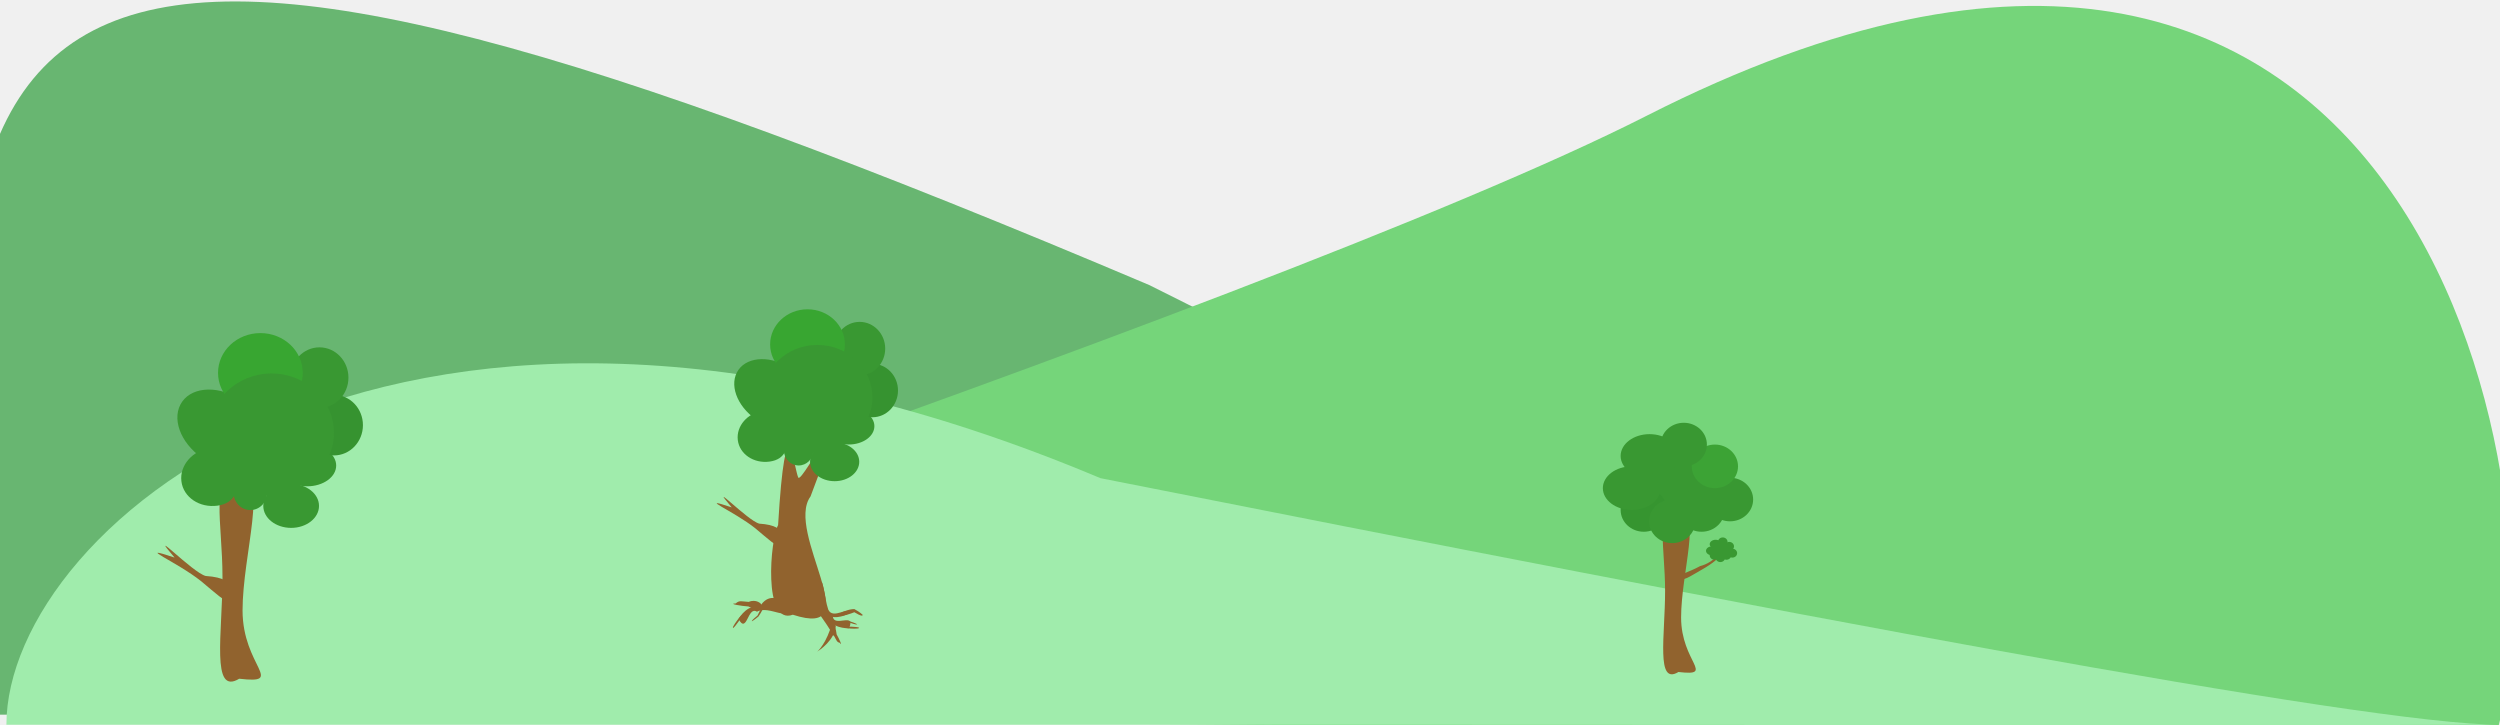
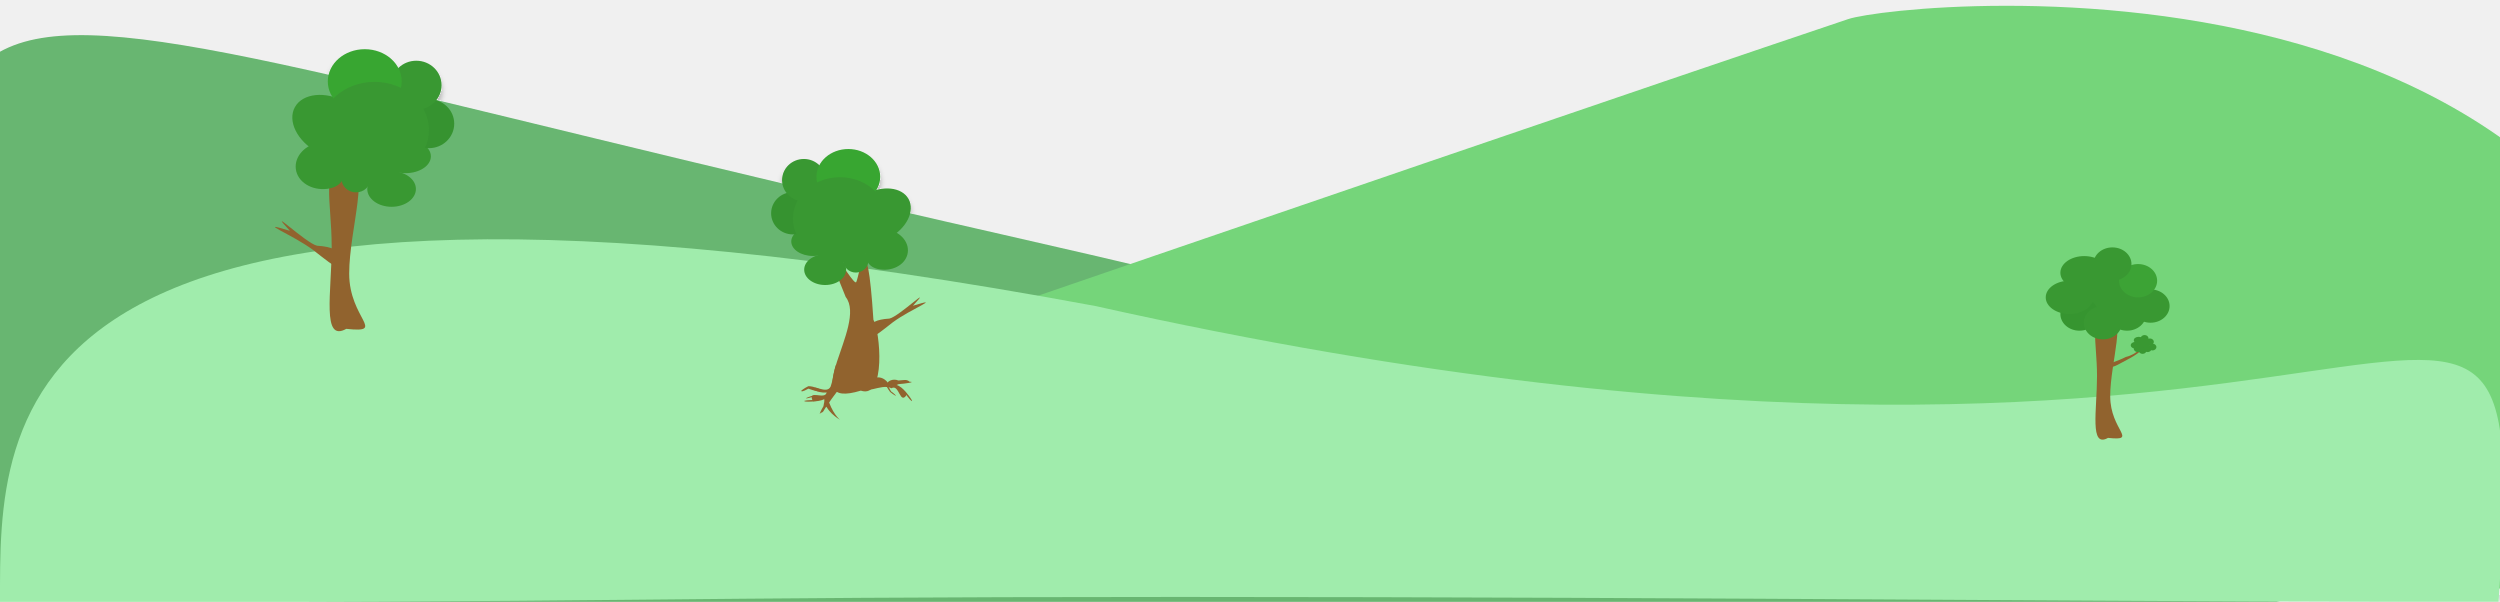
- <svg xmlns="http://www.w3.org/2000/svg" width="1366" height="396" viewBox="0 0 1366 396" fill="none">
-   <path d="M1329 390.5C1329 390.5 840.103 390.5 532.5 390.5C224.897 390.5 532.5 390.5 -1.5 390.5C-62.5 -41.999 10.985 -105.73 628.01 155.77C1093.95 390.77 1312 390.5 1329 390.5Z" fill="#68B671" />
-   <path d="M1364.5 399.5C1173 399.5 1181.13 399.5 1014.5 399.5C847.871 399.5 840.501 394 5 394C5 394 690.497 169.669 899.689 63.27C1319 -150 1401.5 263 1364.5 399.5Z" fill="#75D57A" />
-   <path d="M1366 396C1213.5 396.5 938.722 396 649 396C359.278 396 357 396 3.5 396C3.5 287.2 218.85 100.27 601.264 261.27C964.44 333.27 1294 396.157 1366 396Z" fill="#A0ECAC" />
-   <path d="M425.549 297.687C424.542 299.057 419.627 294.447 412.732 288.696C400.909 279.246 379.948 270.655 399.833 277.241C385.86 260.919 408.702 284.686 414.882 286.118C432.62 287.264 426.555 296.317 425.549 297.687Z" fill="#91632E" />
-   <path d="M442.885 271.228C428.643 290.7 475.401 349.689 433.211 335.882C416.819 341.957 420.85 294.709 425.15 286.916C429.449 215.389 434.105 256.91 436.167 260.919C438.229 264.928 469.704 200.847 442.885 271.228Z" fill="#91632E" />
-   <path d="M403.135 240.457C402.202 232.772 408.487 225.572 417.171 224.376C425.855 223.18 429.12 229.065 430.052 236.75C430.984 244.435 429.231 251.011 420.546 252.207C411.862 253.403 404.067 248.142 403.135 240.457Z" fill="#399832" />
-   <path d="M402.648 203.473C406.955 195.188 419.482 193.806 430.628 200.386C441.773 206.967 441.501 215.584 437.194 223.869C432.886 232.154 426.174 236.969 415.028 230.389C403.883 223.808 398.34 211.758 402.648 203.473Z" fill="#399832" />
-   <ellipse cx="436.381" cy="246.029" rx="8.062" ry="8.304" fill="#399832" />
-   <ellipse cx="449.818" cy="241.447" rx="8.062" ry="8.304" fill="#399832" />
-   <ellipse cx="463.791" cy="232.857" rx="13.974" ry="10.022" fill="#399832" />
-   <ellipse cx="476.69" cy="213.385" rx="13.974" ry="14.604" fill="#369330" />
-   <ellipse cx="469.703" cy="190.477" rx="13.974" ry="14.604" fill="#399832" />
-   <ellipse cx="441.219" cy="188.186" rx="20.423" ry="19.186" fill="#38A631" />
-   <ellipse cx="456.052" cy="252.329" rx="13.436" ry="10.595" fill="#399832" />
-   <ellipse cx="446.593" cy="217.107" rx="30.097" ry="28.635" fill="#399832" />
-   <path d="M463.915 343.273C462.878 343.34 453.587 343.308 453.216 336.836C442.067 338.229 442.37 326.869 443.407 326.801C449.061 315.346 448.251 333.303 455.094 336.714C455.465 343.186 467.867 334.163 463.915 343.273Z" fill="#91632E" />
-   <path d="M468.311 341.042C468.299 341.324 467.563 341.389 464.195 340.202C460.507 340.79 456.103 340.959 457.355 340.252C457.367 339.97 461.267 339.292 464.228 339.436C467.12 340.345 468.311 341.042 468.311 341.042Z" fill="#91632E" />
-   <path d="M458.429 341.001C458.474 340.723 459.211 340.757 462.412 342.388C466.141 342.301 470.529 342.725 469.204 343.258C469.158 343.536 465.209 343.684 462.289 343.143C459.528 341.853 458.429 341.001 458.429 341.001Z" fill="#91632E" />
-   <path d="M447.592 330.481C450.037 329.69 452.541 335.024 456.69 341.958C456.053 349.976 447.523 355.394 446.647 355.989C445.771 356.584 450.141 353.698 453.517 344.113C449.369 337.179 444.393 332.654 447.592 330.481Z" fill="#91632E" />
-   <path d="M458.882 351.247C457.149 350.835 457.116 349.852 455.781 347.57C453.365 345.966 453.671 343.236 454.049 342.985C454.427 342.734 456.321 339.667 457.149 346.661C458.484 348.943 460.62 353.698 458.882 351.247Z" fill="#91632E" />
-   <path d="M463.04 335.658C462.102 336.133 453.471 339.797 450.86 333.94C441.005 339.666 446.894 322.95 447.832 322.475C449.067 309.599 450.41 327.067 452.56 333.08C455.17 338.937 464.384 330.503 463.04 335.658Z" fill="#91632E" />
-   <path d="M471.37 335.944C471.37 336.576 470.564 336.803 466.802 334.512C462.771 336.23 457.934 337.089 459.278 335.371C459.278 334.739 463.537 332.794 466.802 332.794C470.027 334.512 471.37 335.944 471.37 335.944Z" fill="#91632E" />
-   <path d="M403.506 338.173C404.049 337.23 409.41 329.144 414.595 332.537C419.928 322.011 428.481 328.799 427.937 329.742C433.49 341.254 420.16 330.234 413.61 334.245C408.425 330.852 408.234 346.853 403.506 338.173Z" fill="#91632E" />
-   <path d="M410.862 339.474C410.652 339.301 411.025 338.622 413.871 336.366C415.538 332.811 417.937 328.872 417.761 330.37C417.971 330.542 416.252 334.334 414.44 336.834C412.082 338.835 410.862 339.474 410.862 339.474Z" fill="#91632E" />
-   <path d="M408.402 334.692C408.59 334.891 408.14 335.515 405.049 337.37C402.974 340.673 400.128 344.257 400.48 342.796C400.293 342.596 402.447 339.066 404.54 336.829C407.116 335.161 408.402 334.692 408.402 334.692Z" fill="#91632E" />
-   <path d="M401.99 329.718C404.011 327.865 405.209 328.65 409.102 328.875C413.144 327.157 416.121 329.844 416.086 330.535C416.051 331.226 418.025 336.212 408.974 331.377C405.081 331.152 397.539 329.862 401.99 329.718Z" fill="#91632E" />
-   <path d="M124.518 327.829C123.377 329.381 117.807 324.158 109.993 317.64C96.596 306.931 72.843 297.196 95.377 304.66C79.543 286.163 105.427 313.097 112.431 314.719C132.531 316.018 125.658 326.277 124.518 327.829Z" fill="#91632E" />
-   <path d="M132.531 333.54C132.531 364.186 156.284 373.778 130.704 370.858C115.173 380.268 121.568 346.014 121.568 315.369C121.568 284.723 114.26 259.879 130.704 259.879C147.148 259.879 132.531 302.895 132.531 333.54Z" fill="#91632E" />
-   <path d="M99.119 262.976C98.062 254.267 105.184 246.108 115.025 244.752C124.865 243.397 128.565 250.066 129.622 258.775C130.678 267.484 128.691 274.936 118.85 276.291C109.009 277.646 100.175 271.685 99.119 262.976Z" fill="#399832" />
-   <path d="M98.567 221.065C103.448 211.677 117.644 210.111 130.274 217.568C142.904 225.024 142.596 234.79 137.715 244.178C132.833 253.567 125.227 259.023 112.597 251.566C99.967 244.11 93.685 230.454 98.567 221.065Z" fill="#399832" />
-   <ellipse cx="136.794" cy="269.29" rx="9.136" ry="9.41" fill="#399832" />
-   <ellipse cx="152.02" cy="264.098" rx="9.136" ry="9.41" fill="#399832" />
-   <ellipse cx="167.855" cy="254.363" rx="15.835" ry="11.357" fill="#399832" />
-   <ellipse cx="182.472" cy="232.297" rx="15.835" ry="16.549" fill="#369330" />
-   <ellipse cx="174.555" cy="206.337" rx="15.835" ry="16.549" fill="#399832" />
-   <ellipse cx="142.276" cy="203.741" rx="23.144" ry="21.741" fill="#38A631" />
-   <ellipse cx="159.085" cy="276.429" rx="15.226" ry="12.006" fill="#399832" />
-   <ellipse cx="148.366" cy="236.516" rx="34.106" ry="32.45" fill="#399832" />
-   <path d="M918.555 337.406C918.555 361.856 937.505 369.509 917.097 367.179C904.706 374.687 909.808 347.358 909.808 322.908C909.808 298.458 903.977 278.637 917.097 278.637C930.217 278.637 918.555 312.956 918.555 337.406Z" fill="#91632E" />
-   <ellipse cx="918.069" cy="266.986" rx="18.951" ry="17.864" fill="#399832" />
-   <ellipse cx="898.147" cy="278.637" rx="12.634" ry="11.909" fill="#369530" />
-   <ellipse cx="913.696" cy="284.85" rx="12.634" ry="11.909" fill="#399832" />
-   <ellipse cx="929.731" cy="278.637" rx="12.634" ry="11.909" fill="#399832" />
-   <ellipse cx="945.281" cy="272.941" rx="12.634" ry="11.909" fill="#399832" />
-   <ellipse cx="937.02" cy="254.818" rx="12.634" ry="11.909" fill="#3CA335" />
-   <ellipse cx="920.013" cy="242.909" rx="12.634" ry="11.909" fill="#399832" />
-   <ellipse cx="901.305" cy="249.123" rx="15.792" ry="11.909" fill="#399832" />
-   <ellipse cx="891.587" cy="266.728" rx="15.792" ry="11.909" fill="#399832" />
-   <path d="M939.809 302.815C940.43 304.082 935.918 307.897 929.731 311.336C923.545 314.774 918.955 318.431 917.406 315.266C916.785 313.998 922.729 312.76 928.916 309.322C936.908 307.238 939.189 301.547 939.809 302.815Z" fill="#91632E" />
-   <ellipse cx="940.916" cy="301.019" rx="3.925" ry="3.657" fill="#399832" />
-   <ellipse cx="936.79" cy="303.405" rx="2.616" ry="2.438" fill="#399832" />
-   <ellipse cx="940.01" cy="304.677" rx="2.616" ry="2.438" fill="#399832" />
-   <ellipse cx="943.331" cy="303.405" rx="2.616" ry="2.438" fill="#399832" />
-   <ellipse cx="946.551" cy="302.239" rx="2.616" ry="2.438" fill="#399832" />
-   <ellipse cx="944.841" cy="298.528" rx="2.616" ry="2.438" fill="#399832" />
-   <ellipse cx="941.319" cy="296.09" rx="2.616" ry="2.438" fill="#399832" />
-   <ellipse cx="937.444" cy="297.362" rx="3.271" ry="2.438" fill="#399832" />
-   <ellipse cx="935.431" cy="300.966" rx="3.271" ry="2.438" fill="#399832" />
+ <svg xmlns="http://www.w3.org/2000/svg" width="1728" height="416" viewBox="0 0 1728 416" fill="none">
+   <g clip-path="url(#clip0_564_891)">
+     <g filter="url(#filter0_d_564_891)">
+       <path d="M1581.52 417.212C1581.52 417.212 964.37 417.212 576.075 417.212C187.78 417.212 581.504 427.544 -92.577 427.544C9.5 -76 -184.216 -36.905 692.5 162C1369 315.48 1560.06 417.212 1581.52 417.212Z" fill="#68B671" />
+       <path d="M1875.22 406.796C1633.49 406.796 1632.66 406.796 1422.32 406.796C1211.98 406.796 1202.67 400.358 148 400.358C148 400.358 1000.66 106.296 1277.39 13.221C1314.72 0.663 1875.22 -58.407 1875.22 406.796Z" fill="#75D57A" />
+       <path d="M1727 416C1534.5 416.585 1180.94 412.606 815.213 412.606C449.49 412.606 446.232 416.5 -0 416.5C-0 289.144 -7.5 69.5 757 211.5C1673.5 416.055 1750.5 60 1727 416Z" fill="#A0ECAC" />
+       <path d="M603.273 231.784C604.359 233.155 609.664 228.542 617.105 222.786C629.864 213.329 652.485 204.731 631.025 211.323C646.105 194.988 621.455 218.774 614.784 220.206C595.642 221.353 602.187 230.413 603.273 231.784Z" fill="#91632E" />
+       <path d="M584.563 205.305C599.934 224.792 549.472 283.825 595.003 270.008C612.694 276.087 608.344 228.804 603.703 221.004C599.064 149.424 594.039 190.976 591.813 194.988C589.588 199 555.62 134.871 584.563 205.305Z" fill="#91632E" />
+       <path d="M627.463 174.511C628.469 166.82 621.687 159.615 612.315 158.418C602.943 157.221 599.419 163.11 598.413 170.802C597.407 178.493 599.3 185.073 608.672 186.27C618.044 187.467 626.457 182.203 627.463 174.511Z" fill="#399832" />
+       <path d="M627.988 137.499C623.339 129.208 609.82 127.825 597.792 134.41C585.763 140.995 586.057 149.619 590.705 157.91C595.354 166.202 602.599 171.02 614.627 164.435C626.655 157.85 632.637 145.79 627.988 137.499Z" fill="#399832" />
+       <ellipse cx="8.7" cy="8.31" rx="8.7" ry="8.31" transform="matrix(-1 0 0 1 600.283 171.776)" fill="#399832" />
+       <ellipse cx="8.7" cy="8.31" rx="8.7" ry="8.31" transform="matrix(-1 0 0 1 585.782 167.19)" fill="#399832" />
+       <ellipse cx="15.081" cy="10.03" rx="15.081" ry="10.03" transform="matrix(-1 0 0 1 577.082 156.875)" fill="#399832" />
+       <ellipse cx="15.081" cy="14.615" rx="15.081" ry="14.615" transform="matrix(-1 0 0 1 563.161 132.804)" fill="#369330" />
+       <ellipse cx="15.081" cy="14.615" rx="15.081" ry="14.615" transform="matrix(-1 0 0 1 570.702 109.878)" fill="#399832" />
+       <ellipse cx="22.041" cy="19.2" rx="22.041" ry="19.2" transform="matrix(-1 0 0 1 608.403 103)" fill="#38A631" />
+       <ellipse cx="14.501" cy="10.603" rx="14.501" ry="10.603" transform="matrix(-1 0 0 1 584.854 175.789)" fill="#399832" />
+       <ellipse cx="32.481" cy="28.657" rx="32.481" ry="28.657" transform="matrix(-1 0 0 1 613.043 122.487)" fill="#399832" />
+       <path d="M561.867 277.404C562.987 277.472 573.013 277.44 573.413 270.963C585.445 272.357 585.119 260.988 584 260.921C577.898 249.457 578.772 267.428 571.387 270.84C570.987 277.317 557.602 268.288 561.867 277.404Z" fill="#91632E" />
+       <path d="M557.123 275.172C557.136 275.454 557.93 275.519 561.565 274.331C565.545 274.919 570.298 275.088 568.947 274.381C568.934 274.099 564.725 273.42 561.529 273.565C558.408 274.474 557.123 275.172 557.123 275.172Z" fill="#91632E" />
+       <path d="M567.788 275.131C567.739 274.852 566.944 274.886 563.489 276.518C559.465 276.431 554.729 276.856 556.16 277.389C556.209 277.667 560.471 277.816 563.622 277.274C566.602 275.983 567.788 275.131 567.788 275.131Z" fill="#91632E" />
+       <path d="M579.483 264.602C576.845 263.81 574.142 269.149 569.665 276.088C570.352 284.112 579.557 289.534 580.503 290.129C581.448 290.725 576.733 287.837 573.088 278.245C577.566 271.306 582.935 266.777 579.483 264.602Z" fill="#91632E" />
+       <path d="M567.299 285.384C569.168 284.971 569.205 283.988 570.645 281.705C573.253 280.099 572.922 277.367 572.515 277.116C572.107 276.864 570.063 273.795 569.168 280.795C567.728 283.078 565.423 287.837 567.299 285.384Z" fill="#91632E" />
+       <path d="M562.811 269.783C563.824 270.259 573.138 273.926 575.956 268.065C586.592 273.795 580.236 257.067 579.224 256.591C577.892 243.706 576.442 261.186 574.122 267.204C571.305 273.066 561.361 264.625 562.811 269.783Z" fill="#91632E" />
+       <path d="M553.822 270.07C553.822 270.703 554.692 270.93 558.752 268.637C563.102 270.357 568.322 271.217 566.872 269.497C566.872 268.864 562.275 266.918 558.752 266.918C555.272 268.637 553.822 270.07 553.822 270.07Z" fill="#91632E" />
+       <path d="M627.062 272.302C626.475 271.358 620.69 263.266 615.095 266.661C609.339 256.128 600.108 262.921 600.695 263.865C594.702 275.385 609.088 264.357 616.157 268.371C621.753 264.975 621.959 280.988 627.062 272.302Z" fill="#91632E" />
+       <path d="M619.123 273.603C619.349 273.43 618.948 272.751 615.876 270.493C614.077 266.935 611.487 262.993 611.678 264.492C611.451 264.664 613.306 268.459 615.261 270.961C617.806 272.964 619.123 273.603 619.123 273.603Z" fill="#91632E" />
+       <path d="M621.778 268.817C621.576 269.017 622.061 269.641 625.397 271.498C627.636 274.803 630.707 278.39 630.327 276.927C630.53 276.727 628.205 273.194 625.946 270.956C623.166 269.287 621.778 268.817 621.778 268.817Z" fill="#91632E" />
+       <path d="M628.698 263.841C626.517 261.987 625.224 262.772 621.023 262.998C616.66 261.279 613.447 263.967 613.485 264.659C613.523 265.35 611.392 270.34 621.161 265.502C625.362 265.276 633.501 263.985 628.698 263.841Z" fill="#91632E" />
+       <path d="M232.515 183.259C231.256 184.848 225.108 179.502 216.483 172.831C201.696 161.87 175.478 151.906 200.35 159.545C182.873 140.613 211.443 168.181 219.173 169.841C241.359 171.17 233.774 181.671 232.515 183.259Z" fill="#91632E" />
+       <path d="M241.36 189.105C241.36 220.472 267.577 230.289 239.343 227.3C222.201 236.932 229.259 201.872 229.259 170.506C229.259 139.139 221.192 113.711 239.343 113.711C257.493 113.711 241.36 157.738 241.36 189.105Z" fill="#91632E" />
+       <path d="M204.48 116.88C203.314 107.966 211.175 99.615 222.037 98.228C232.899 96.841 236.983 103.666 238.149 112.58C239.314 121.494 237.121 129.122 226.259 130.509C215.397 131.896 205.646 125.794 204.48 116.88Z" fill="#399832" />
+       <path d="M203.871 73.984C209.259 64.375 224.928 62.772 238.869 70.404C252.809 78.036 252.47 88.031 247.082 97.641C241.693 107.25 233.297 112.835 219.357 105.203C205.416 97.57 198.483 83.593 203.871 73.984Z" fill="#399832" />
+       <ellipse cx="246.065" cy="123.343" rx="10.084" ry="9.632" fill="#399832" />
+       <ellipse cx="262.871" cy="118.03" rx="10.084" ry="9.632" fill="#399832" />
+       <ellipse cx="280.35" cy="108.065" rx="17.478" ry="11.625" fill="#399832" />
+       <ellipse cx="296.484" cy="85.481" rx="17.478" ry="16.939" fill="#369330" />
+       <ellipse cx="287.745" cy="58.91" rx="17.478" ry="16.939" fill="#399832" />
+       <ellipse cx="252.115" cy="56.253" rx="25.545" ry="22.253" fill="#38A631" />
+       <ellipse cx="270.67" cy="130.65" rx="16.806" ry="12.289" fill="#399832" />
+       <ellipse cx="258.838" cy="89.799" rx="37.646" ry="33.213" fill="#399832" />
+       <path d="M1458.58 273.878C1458.58 297.517 1478.34 304.916 1457.06 302.663C1444.14 309.922 1449.46 283.5 1449.46 259.86C1449.46 236.221 1443.38 217.058 1457.06 217.058C1470.74 217.058 1458.58 250.238 1458.58 273.878Z" fill="#91632E" />
+       <ellipse cx="1458.08" cy="205.793" rx="19.759" ry="17.271" fill="#399832" />
+       <ellipse cx="1437.31" cy="217.057" rx="13.172" ry="11.514" fill="#369530" />
+       <ellipse cx="1453.52" cy="223.065" rx="13.172" ry="11.514" fill="#399832" />
+       <ellipse cx="1470.24" cy="217.057" rx="13.172" ry="11.514" fill="#399832" />
+       <ellipse cx="1486.45" cy="211.549" rx="13.172" ry="11.514" fill="#399832" />
+       <ellipse cx="1477.84" cy="194.029" rx="13.172" ry="11.514" fill="#3CA335" />
+       <ellipse cx="1460.1" cy="182.514" rx="13.172" ry="11.514" fill="#399832" />
+       <ellipse cx="1440.6" cy="188.521" rx="16.465" ry="11.514" fill="#399832" />
+       <ellipse cx="1430.47" cy="205.542" rx="16.465" ry="11.514" fill="#399832" />
+       <path d="M1480.74 240.432C1481.39 241.658 1476.69 245.347 1470.24 248.671C1463.79 251.995 1459 255.53 1457.39 252.471C1456.74 251.245 1462.94 250.048 1469.39 246.723C1477.72 244.709 1480.1 239.207 1480.74 240.432Z" fill="#91632E" />
+       <ellipse cx="1481.9" cy="238.697" rx="4.092" ry="3.536" fill="#399832" />
+       <ellipse cx="1477.6" cy="241.004" rx="2.728" ry="2.357" fill="#399832" />
+       <ellipse cx="1480.95" cy="242.233" rx="2.728" ry="2.357" fill="#399832" />
+       <ellipse cx="1484.42" cy="241.004" rx="2.728" ry="2.357" fill="#399832" />
+       <ellipse cx="1487.77" cy="239.877" rx="2.728" ry="2.357" fill="#399832" />
+       <ellipse cx="1485.99" cy="236.289" rx="2.728" ry="2.357" fill="#399832" />
+       <ellipse cx="1482.32" cy="233.931" rx="2.728" ry="2.357" fill="#399832" />
+       <ellipse cx="1478.28" cy="235.161" rx="3.41" ry="2.357" fill="#399832" />
+       <ellipse cx="1476.18" cy="238.646" rx="3.41" ry="2.357" fill="#399832" />
+     </g>
+   </g>
+   <defs>
+     <filter id="filter0_d_564_891" x="-96.577" y="4" width="1975.8" height="431.544" filterUnits="userSpaceOnUse" color-interpolation-filters="sRGB">
+       <feFlood flood-opacity="0" result="BackgroundImageFix" />
+       <feColorMatrix in="SourceAlpha" type="matrix" values="0 0 0 0 0 0 0 0 0 0 0 0 0 0 0 0 0 0 127 0" result="hardAlpha" />
+       <feOffset dy="4" />
+       <feGaussianBlur stdDeviation="2" />
+       <feComposite in2="hardAlpha" operator="out" />
+       <feColorMatrix type="matrix" values="0 0 0 0 0 0 0 0 0 0 0 0 0 0 0 0 0 0 0.25 0" />
+       <feBlend mode="normal" in2="BackgroundImageFix" result="effect1_dropShadow_564_891" />
+       <feBlend mode="normal" in="SourceGraphic" in2="effect1_dropShadow_564_891" result="shape" />
+     </filter>
+     <clipPath id="clip0_564_891">
+       <rect width="1728" height="416" fill="white" />
+     </clipPath>
+   </defs>
</svg>
